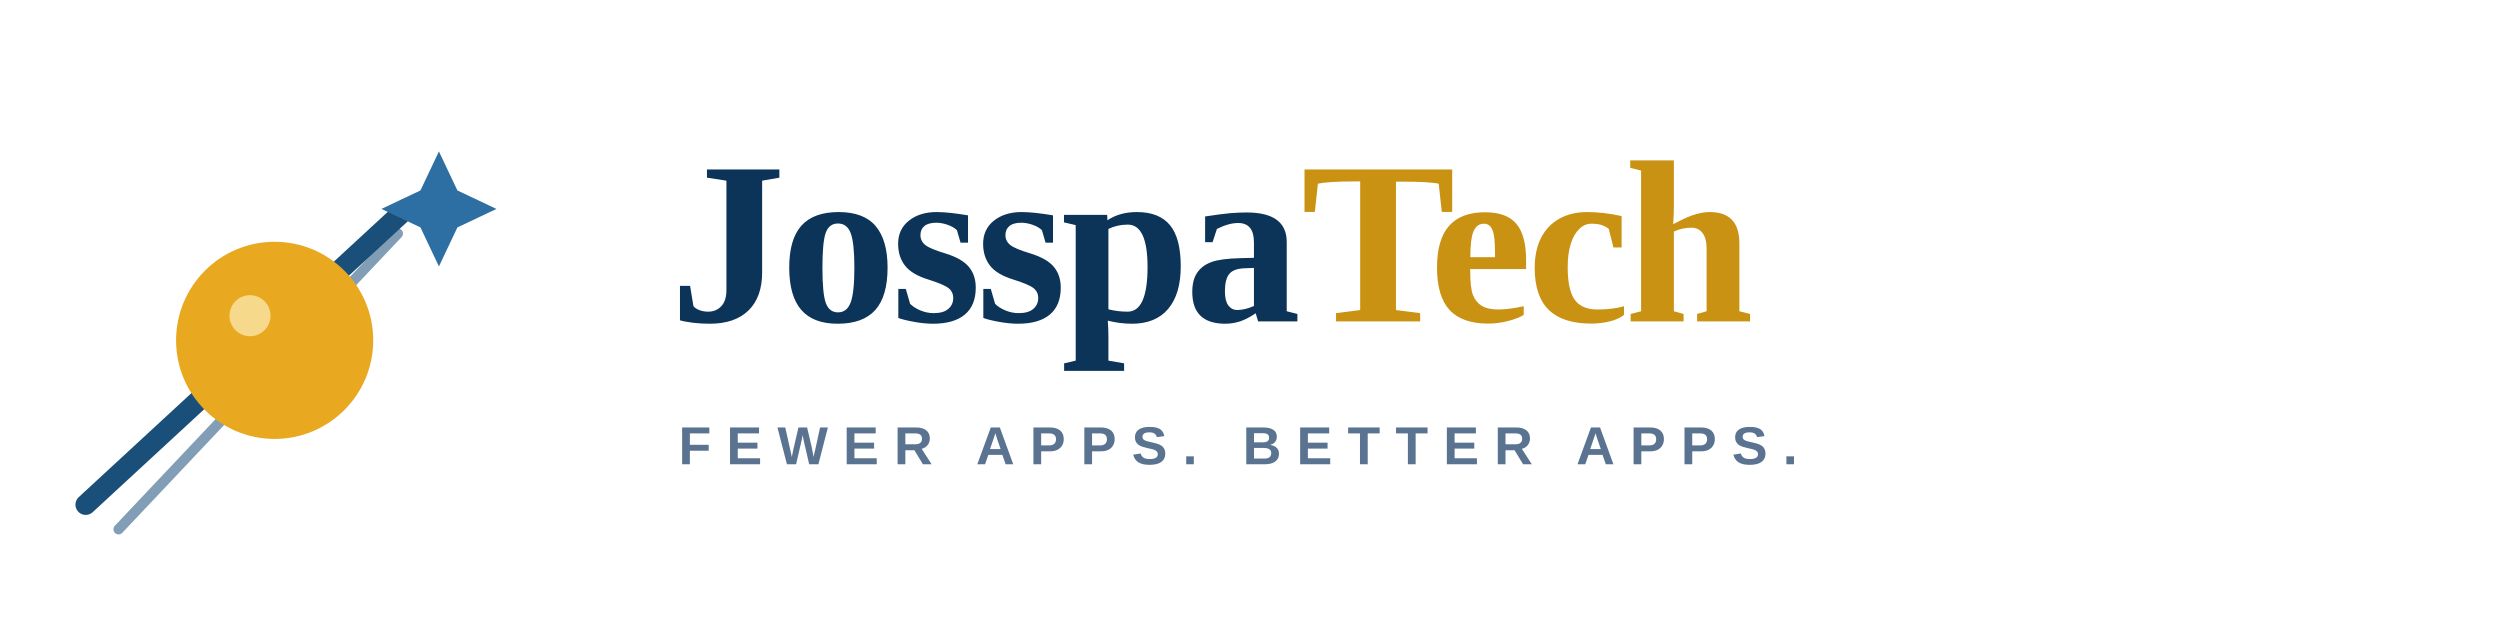
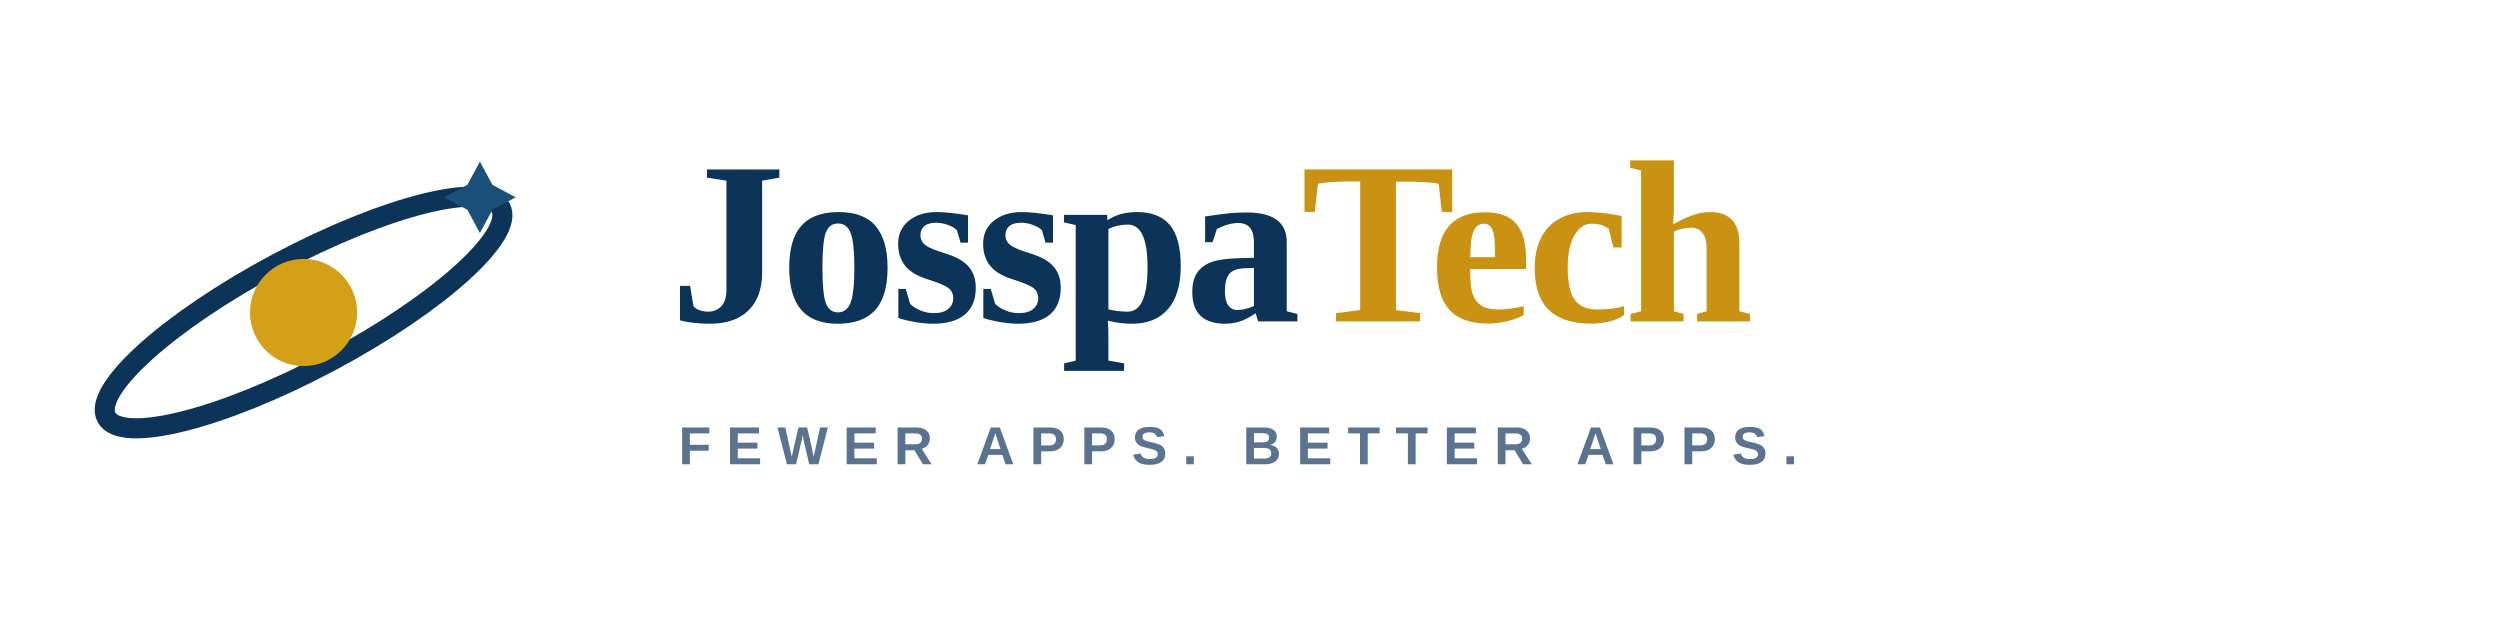
<svg xmlns="http://www.w3.org/2000/svg" viewBox="0 0 560 140" role="img" aria-label="JosspaTech">
-   <g transform="translate(10 10) scale(0.92)">
-     <line x1="10" y1="112" x2="88" y2="40" stroke="#1A4F7A" stroke-width="5" stroke-linecap="round" />
-     <line x1="18" y1="118" x2="86" y2="46" stroke="#1A4F7A" stroke-width="2.5" stroke-linecap="round" opacity="0.55" />
-     <circle cx="56" cy="72" r="24" fill="#E8A820" />
-     <circle cx="50" cy="66" r="5" fill="#FFF3C4" opacity="0.65" />
-     <path d="M96,26 100.5,35.5 110,40 100.5,44.5 96,54 91.5,44.5 82,40 91.5,35.5 Z" fill="#2E6FA3" />
+   <g transform="translate(12 14)">
+     <ellipse cx="56" cy="56" rx="50" ry="12.5" fill="none" stroke="#0C3358" stroke-width="4.5" transform="rotate(-28 56 56)" />
+     <circle cx="56" cy="56" r="12" fill="#D4A017" />
+     <path d="M95.5,22.2 98.3,27.4 103.5,30.2 98.3,33.0 95.5,38.2 92.7,33.0 87.5,30.2 92.7,27.4 Z" fill="#1A4F7A" />
  </g>
  <text x="150" y="72" font-family="Georgia, 'Times New Roman', serif" font-size="52" font-weight="700" letter-spacing="-1.2" fill="#0C3358">Josspa<tspan fill="#C99212">Tech</tspan>
  </text>
  <text x="152" y="104" font-family="Manrope, Arial, sans-serif" font-size="12" font-weight="700" letter-spacing="3.4" fill="#5A7390">FEWER APPS. BETTER APPS.</text>
</svg>
